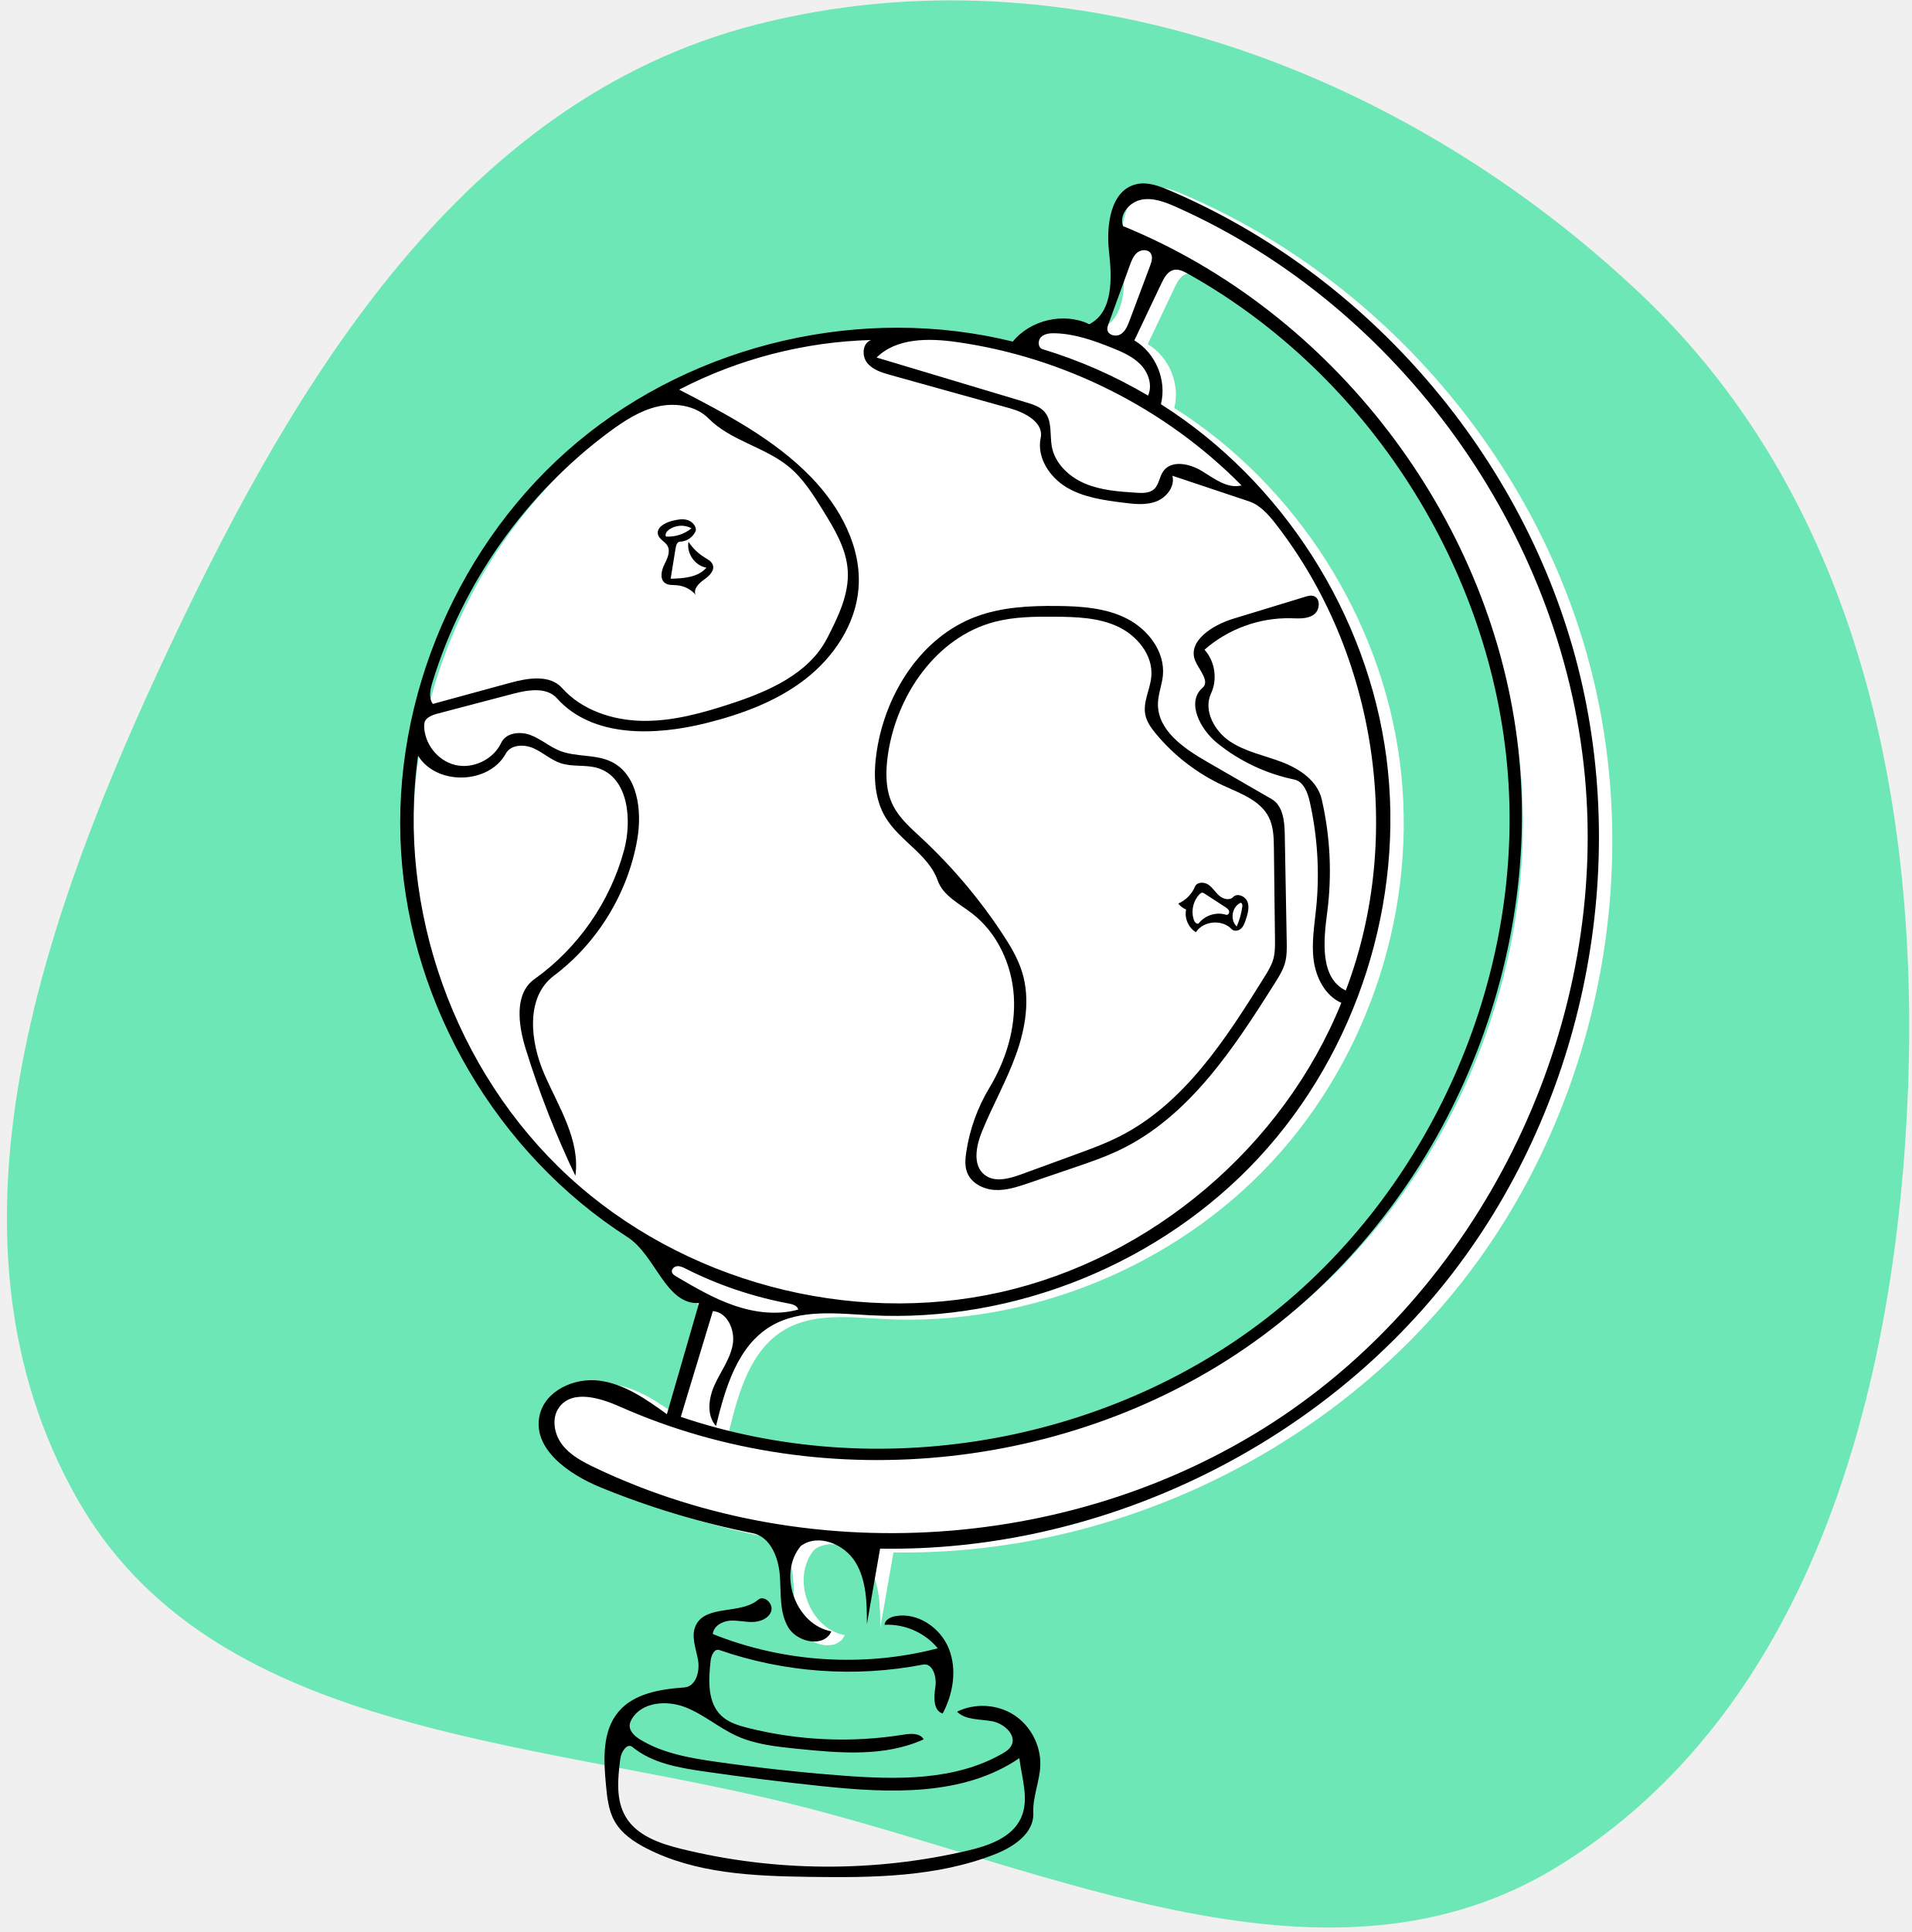
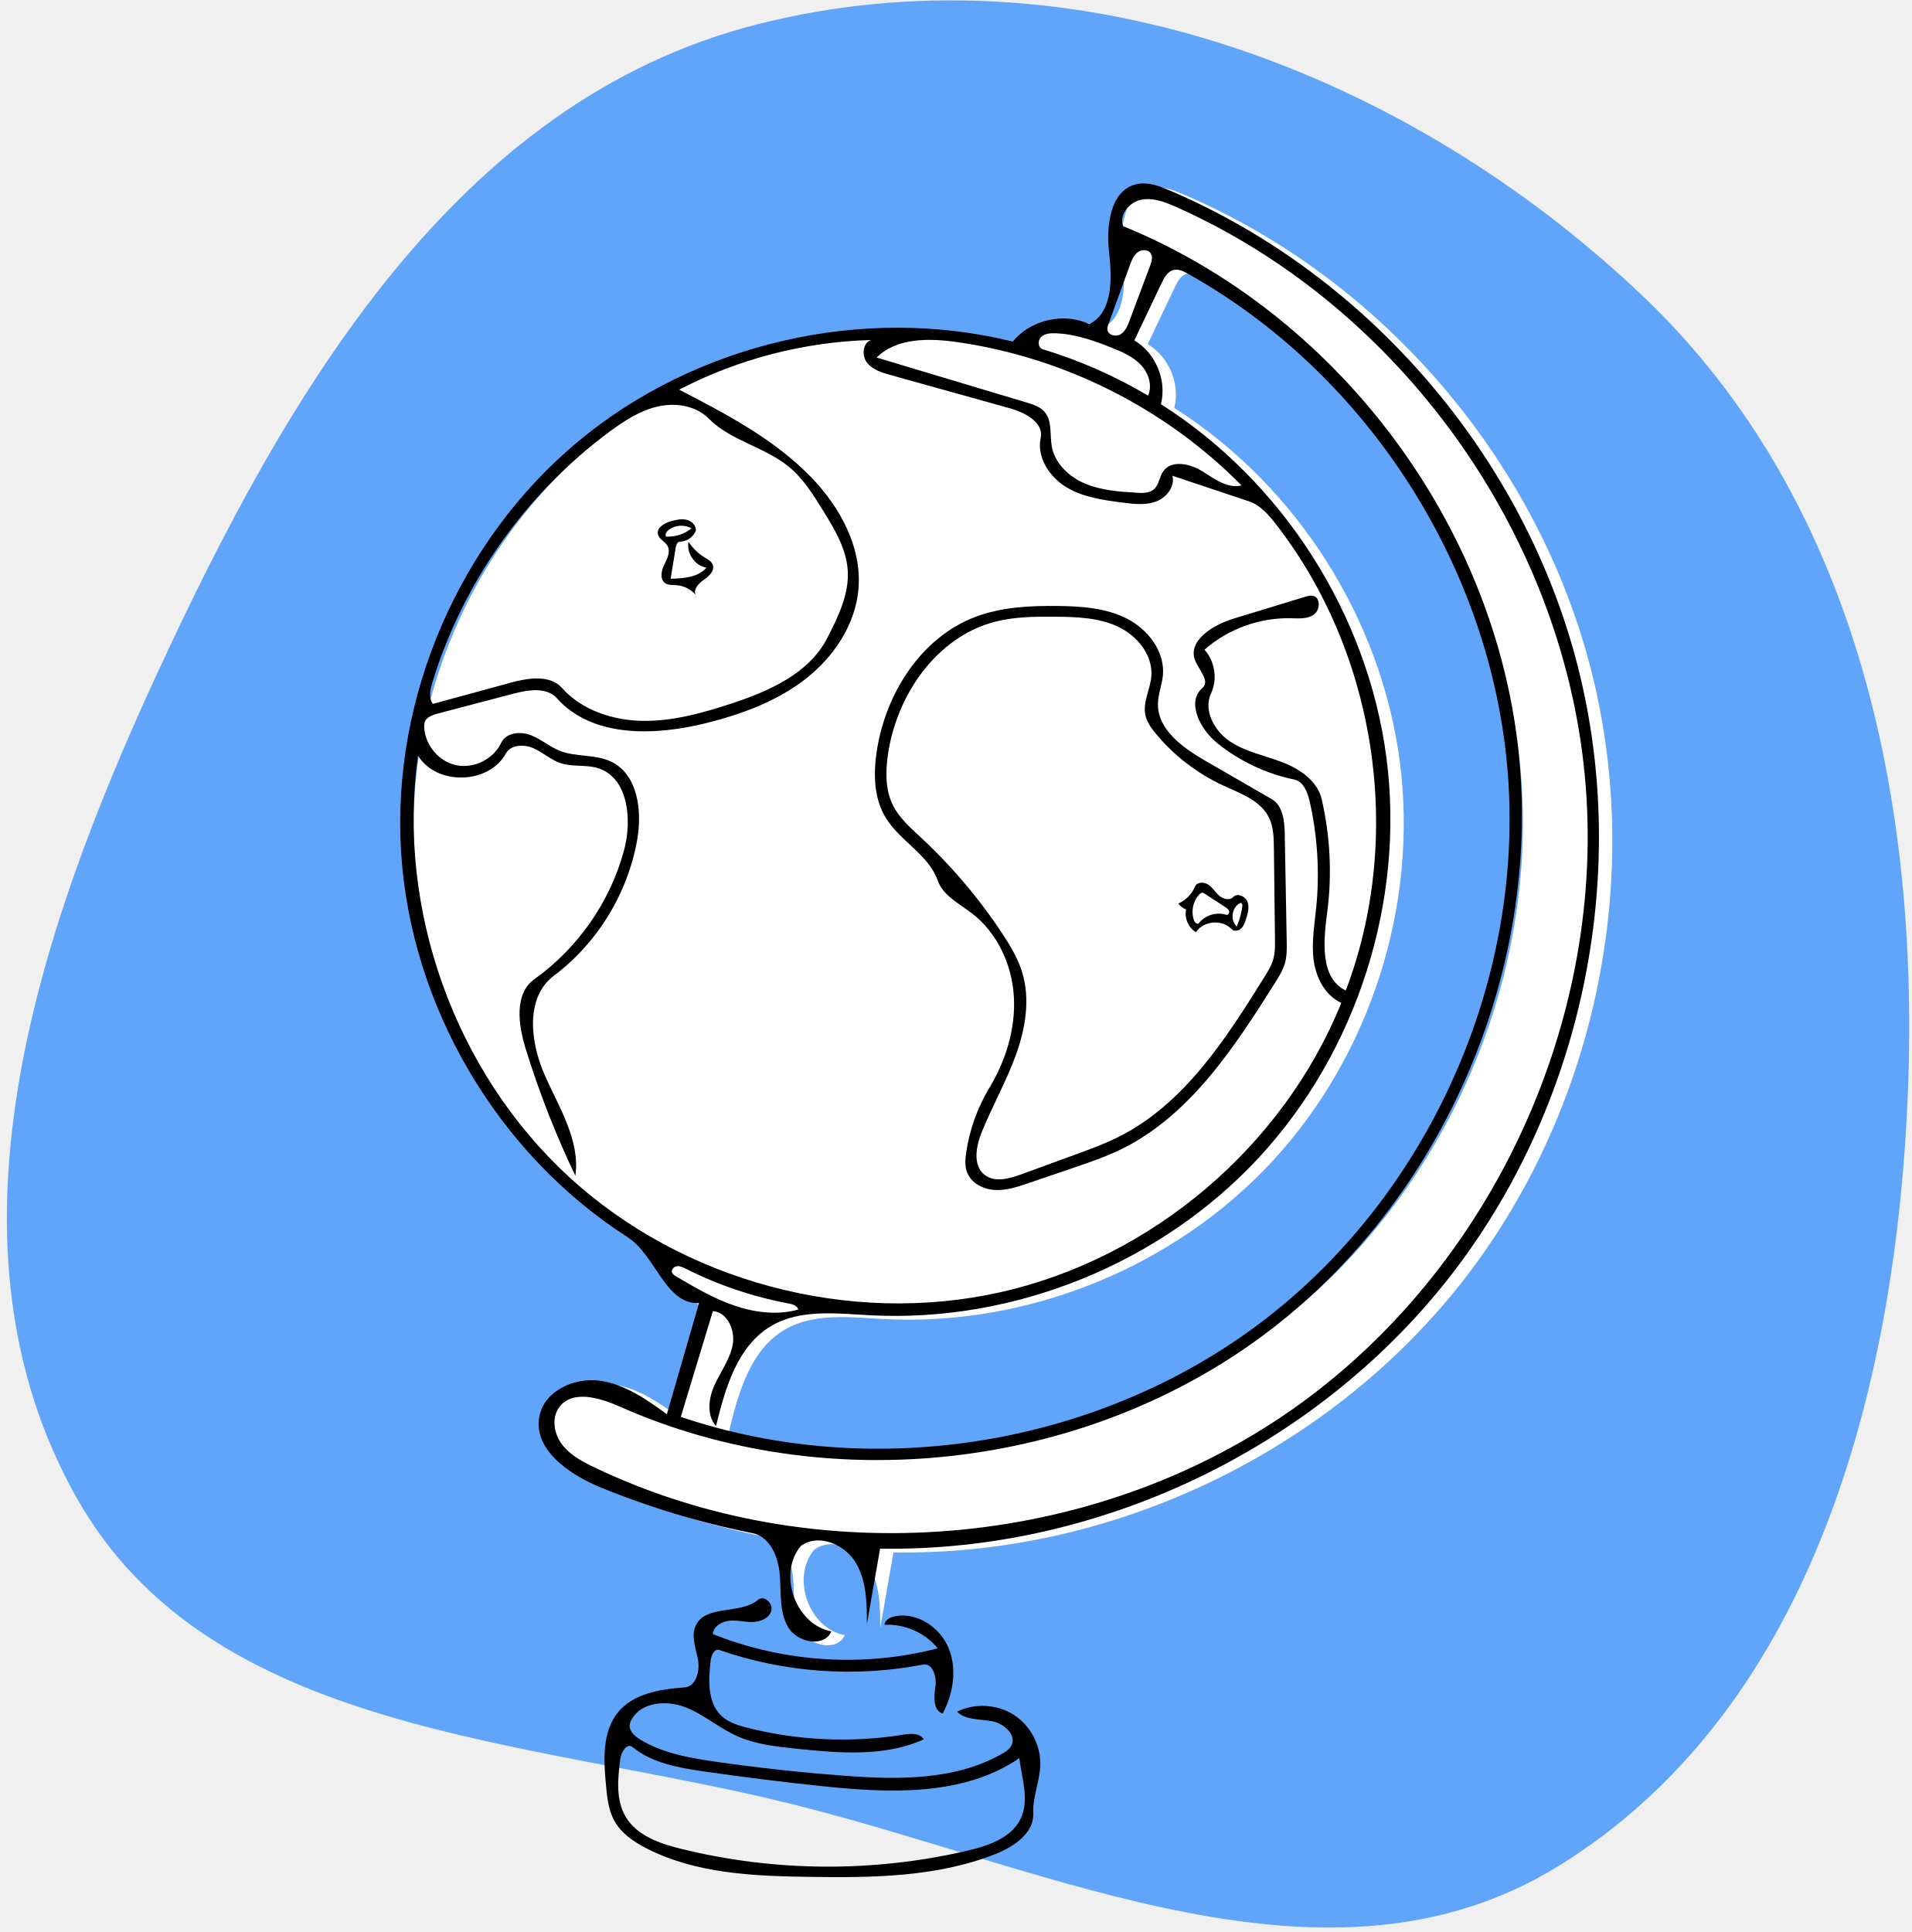
<svg xmlns="http://www.w3.org/2000/svg" width="275" height="278" viewBox="0 0 275 278" fill="none">
-   <path fill-rule="evenodd" clip-rule="evenodd" d="M236.279 42.51C267.855 72.49 276.676 117.201 274.357 160.671C272.136 202.325 259.727 246.627 224.225 268.518C191.2 288.882 151.591 268.961 113.93 259.591C75.817 250.109 30.246 249.7 10.992 215.466C-9.46 179.1 5.049 134.95 22.534 97.081C41.247 56.552 65.591 14.574 108.849 3.53C154.121 -8.028 202.386 10.33 236.279 42.51Z" fill="#6EE7B7" />
+   <path fill-rule="evenodd" clip-rule="evenodd" d="M236.279 42.51C267.855 72.49 276.676 117.201 274.357 160.671C272.136 202.325 259.727 246.627 224.225 268.518C191.2 288.882 151.591 268.961 113.93 259.591C75.817 250.109 30.246 249.7 10.992 215.466C-9.46 179.1 5.049 134.95 22.534 97.081C41.247 56.552 65.591 14.574 108.849 3.53C154.121 -8.028 202.386 10.33 236.279 42.51Z" fill="#60a5fa" />
  <g clip-path="url(#clip0_151_800)">
    <path d="M165.488 27.036C167.079 26.689 168.708 27.303 170.207 27.941C198.885 40.161 221.261 66.263 228.954 96.472C236.647 126.681 229.481 160.306 210.14 184.754C190.8 209.201 159.725 223.913 128.557 223.378C127.923 226.998 127.29 230.619 126.656 234.239C126.655 231.171 126.606 227.923 124.997 225.312C123.387 222.7 119.615 221.17 117.15 222.996C113.781 227.018 116.385 234.308 121.539 235.287C120.531 237.652 116.643 236.915 115.336 234.702C114.03 232.488 114.326 229.732 114.125 227.169C113.923 224.606 112.741 221.66 110.22 221.157C102.736 219.664 95.396 217.453 88.333 214.564C83.762 212.695 78.493 209.022 79.565 204.201C80.356 200.64 84.569 198.733 88.186 199.212C91.802 199.691 94.921 201.897 97.877 204.035C99.419 198.707 100.96 193.38 102.502 188.052C97.65 188.277 96.288 181.168 92.199 178.545C73.493 166.544 61.023 145.332 59.635 123.151C58.246 100.971 67.973 78.369 85.036 64.129C102.099 49.889 126.077 44.363 147.651 49.698C150.211 46.549 154.996 45.459 158.668 47.188C162.1 45.436 161.925 40.577 161.494 36.748C161.063 32.918 161.723 27.857 165.488 27.036ZM104.948 205.735C103.535 204.17 104.922 205.095 104.922 205.095L104.948 205.911V206.284C104.948 206.284 101.523 204.958 99.878 204.421C128.015 213.926 160.758 208.397 184.214 190.18C207.67 171.964 221.132 141.608 218.888 111.994C216.644 82.38 198.762 54.399 172.829 39.925C172.211 39.58 171.518 39.23 170.826 39.38C169.937 39.573 169.432 40.49 169.041 41.312C167.739 44.05 166.438 46.788 165.136 49.526C168.202 51.326 169.841 55.26 168.96 58.705C186.509 69.827 198.729 88.989 201.412 109.592C204.095 130.195 197.19 151.848 183.076 167.094C168.961 182.34 147.903 190.891 127.155 189.801C122.293 189.545 117.055 188.872 112.865 191.353C108.021 194.221 106.28 200.265 104.948 205.735Z" fill="white" />
    <path d="M97.848 77.94C97.453 77.945 97.282 78.434 97.219 78.824C96.978 80.307 96.738 81.789 96.497 83.272C98.35 83.234 100.439 83.09 101.645 81.682C99.985 81.403 98.743 79.608 99.067 77.956C99.658 78.868 100.456 79.645 101.384 80.211C101.846 80.493 102.38 80.768 102.56 81.278C102.859 82.122 102.019 82.901 101.287 83.415C100.554 83.929 99.734 84.747 100.08 85.573C99.403 84.791 98.41 84.291 97.379 84.21C96.789 84.164 96.136 84.233 95.664 83.876C94.903 83.3 95.163 82.102 95.584 81.245C96.004 80.388 96.516 79.373 96.044 78.543C95.691 77.922 94.864 77.616 94.678 76.926C94.407 75.921 95.652 75.219 96.661 74.962C97.363 74.783 98.102 74.624 98.806 74.798C99.509 74.973 100.157 75.583 100.131 76.307C99.796 77.245 98.844 77.927 97.848 77.94V77.94ZM99.494 76.02C98.486 75.45 97.143 75.541 96.221 76.242C95.918 76.472 95.642 76.874 95.826 77.207C97.139 77.291 98.478 76.858 99.494 76.02Z" fill="black" />
    <path d="M170.665 130.871C170.222 130.695 169.829 130.396 169.541 130.016C170.612 129.548 171.489 128.655 171.939 127.577C172.225 126.891 173.249 126.879 173.865 127.296C174.48 127.712 174.864 128.392 175.424 128.881C175.984 129.369 176.917 129.614 177.43 129.077C178.029 128.45 179.191 128.955 179.495 129.767C179.799 130.578 179.532 131.479 179.263 132.303C179.108 132.782 178.938 133.283 178.565 133.622C178.193 133.96 177.55 134.057 177.206 133.69C175.854 132.249 173.156 132.483 172.072 134.135C170.989 133.482 170.396 132.106 170.665 130.871ZM172.621 128.647C171.653 129.625 171.325 131.184 171.816 132.469C171.929 132.764 172.308 133.08 172.504 132.83C173.403 131.686 175.042 131.186 176.427 131.632C176.689 131.716 176.922 131.37 176.847 131.105C176.772 130.84 176.524 130.668 176.294 130.518C175.304 129.875 174.315 129.232 173.326 128.589C173.211 128.515 173.084 128.437 172.947 128.45C172.818 128.463 172.712 128.555 172.621 128.647V128.647ZM177.948 133.31C178.352 132.382 178.626 131.398 178.759 130.395C178.788 130.173 178.679 129.84 178.472 129.925C177.248 130.492 176.953 132.4 177.948 133.31V133.31Z" fill="black" />
    <path d="M139.854 131.428C138.016 130.015 135.687 128.882 134.921 126.694C133.617 122.972 129.482 121.028 127.436 117.658C125.708 114.812 125.655 111.249 126.172 107.96C127.465 99.72 132.559 91.707 140.36 88.757C144.083 87.35 148.147 87.153 152.127 87.194C155.552 87.229 159.092 87.458 162.144 89.015C165.195 90.571 167.645 93.775 167.324 97.185C167.194 98.557 166.637 99.873 166.611 101.252C166.541 105.028 170.24 107.631 173.511 109.519C176.665 111.341 179.819 113.162 182.973 114.983C184.601 115.923 184.823 118.141 184.858 120.02C184.951 125.159 185.045 130.298 185.139 135.437C185.157 136.464 185.174 137.507 184.909 138.5C184.623 139.571 184.023 140.527 183.432 141.465C177.536 150.811 171.139 160.619 161.191 165.431C159.013 166.484 156.717 167.268 154.427 168.048C152.288 168.777 150.148 169.507 148.009 170.236C146.428 170.775 144.799 171.321 143.131 171.226C141.464 171.131 139.729 170.24 139.143 168.676C138.803 167.768 138.885 166.761 139.027 165.802C139.511 162.537 140.648 159.369 142.351 156.542C144.727 152.596 146.155 147.995 145.879 143.398C145.603 138.8 143.506 134.236 139.854 131.428ZM132.53 120.533C136.96 124.653 140.896 129.303 144.227 134.352C145.374 136.091 146.461 137.901 147.073 139.893C148.259 143.755 147.554 147.968 146.183 151.769C144.812 155.569 142.801 159.106 141.279 162.848C140.436 164.921 139.914 167.694 141.684 169.063C143.14 170.189 145.23 169.604 146.959 168.973C149.552 168.025 152.145 167.077 154.738 166.129C156.89 165.343 159.048 164.554 161.091 163.517C170.427 158.779 176.405 149.466 181.934 140.575C182.434 139.77 182.941 138.952 183.201 138.04C183.471 137.092 183.462 136.09 183.45 135.104C183.399 130.757 183.347 126.409 183.296 122.062C183.278 120.532 183.245 118.941 182.554 117.576C181.32 115.143 178.442 114.161 175.967 113.014C172.253 111.293 168.931 108.733 166.319 105.582C165.645 104.769 165.001 103.88 164.794 102.845C164.426 101.006 165.501 99.199 165.661 97.33C165.923 94.269 163.613 91.452 160.828 90.156C158.043 88.861 154.869 88.766 151.798 88.742C148.886 88.718 145.937 88.742 143.119 89.478C134.729 91.668 128.987 100.033 127.755 108.617C127.406 111.052 127.38 113.643 128.469 115.849C129.389 117.713 131.008 119.117 132.53 120.533Z" fill="black" />
    <path d="M92.135 250.321C95.408 252.311 99.296 252.971 103.088 253.514C109.119 254.377 115.179 255.039 121.255 255.5C129.081 256.093 137.413 256.24 144.22 252.333C144.723 252.045 145.236 251.713 145.512 251.202C146.347 249.651 144.44 247.971 142.706 247.661C140.972 247.351 138.968 247.529 137.7 246.305C140.253 245.037 143.465 245.212 145.865 246.749C148.265 248.285 149.768 251.13 149.684 253.979C149.616 256.314 148.566 258.563 148.675 260.897C148.807 263.744 145.905 265.72 143.256 266.772C134.835 270.115 125.521 270.201 116.462 270.068C108.436 269.951 100.1 269.62 92.967 265.937C91.174 265.011 89.421 263.818 88.429 262.059C87.539 260.481 87.353 258.616 87.185 256.811C86.847 253.183 86.634 249.125 88.972 246.329C91.2 243.664 95.007 243.058 98.473 242.808C100.146 242.686 100.735 240.465 100.429 238.815C100.123 237.165 99.395 235.408 100.113 233.891C101.547 230.864 106.527 232.352 109.087 230.191C109.937 229.474 111.302 230.751 110.972 231.812C110.642 232.874 109.394 233.371 108.282 233.392C107.171 233.413 106.064 233.106 104.957 233.208C103.849 233.309 102.655 234.017 102.561 235.125C112.767 239.22 124.29 239.952 134.932 237.181C133.1 234.938 130.167 233.643 127.276 233.799C127.322 233.086 128.12 232.682 128.823 232.552C132.009 231.963 135.289 234.192 136.509 237.193C137.729 240.195 137.157 243.703 135.636 246.564C134.253 246.133 134.362 244.177 134.585 242.746C134.809 241.314 134.22 239.247 132.798 239.523C123.077 241.406 112.863 240.675 103.51 237.426C102.796 237.178 102.342 238.182 102.255 238.932C101.929 241.739 101.762 245.007 103.837 246.926C104.855 247.867 106.24 248.286 107.585 248.626C114.894 250.471 122.582 250.804 130.023 249.598C131.064 249.429 132.391 249.358 132.9 250.283C127.262 252.839 120.765 252.257 114.607 251.625C111.696 251.326 108.727 251.012 106.058 249.813C103.456 248.644 101.253 246.68 98.592 245.65C95.932 244.621 92.367 244.888 90.916 247.345C90.755 247.616 90.625 247.913 90.602 248.226C90.537 249.136 91.356 249.847 92.135 250.321ZM146.924 261.555C148.109 258.905 147.018 255.865 146.667 252.984C138.582 258.506 127.949 258.029 118.212 257.008C112.566 256.415 106.933 255.712 101.315 254.898C97.672 254.371 93.845 253.714 90.997 251.382C90.233 250.756 89.382 252.068 89.256 253.048C88.888 255.898 88.568 258.999 90.048 261.462C91.672 264.163 94.968 265.287 98.028 266.041C111.493 269.362 125.745 269.446 139.249 266.286C142.286 265.575 145.65 264.403 146.924 261.555V261.555Z" fill="black" />
    <path d="M163.565 26.492C165.157 26.145 166.785 26.759 168.284 27.398C196.962 39.617 219.338 65.719 227.031 95.928C234.724 126.137 227.558 159.762 208.217 184.21C188.877 208.657 157.802 223.369 126.634 222.834C126.001 226.454 125.367 230.075 124.733 233.695C124.733 230.627 124.683 227.38 123.074 224.768C121.464 222.156 117.692 220.626 115.227 222.452C111.859 226.474 114.462 233.764 119.616 234.743C118.608 237.108 114.72 236.371 113.414 234.158C112.107 231.944 112.403 229.188 112.202 226.625C112.001 224.062 110.818 221.116 108.297 220.613C100.813 219.12 93.473 216.909 86.41 214.02C81.839 212.151 76.571 208.478 77.642 203.657C78.433 200.096 82.647 198.189 86.263 198.668C89.879 199.147 92.999 201.353 95.954 203.491C97.496 198.164 99.038 192.836 100.579 187.508C95.727 187.733 94.365 180.624 90.276 178.001C71.57 166 59.101 144.788 57.712 122.607C56.324 100.427 66.05 77.825 83.114 63.585C100.177 49.346 124.154 43.819 145.728 49.154C148.288 46.005 153.073 44.915 156.745 46.644C160.178 44.892 160.002 40.033 159.571 36.204C159.14 32.374 159.8 27.313 163.565 26.492V26.492ZM193.636 142.527C202.046 120.427 198.092 94.064 183.568 75.404C182.516 74.052 181.327 72.678 179.702 72.135C176.032 70.909 172.361 69.682 168.691 68.455C169.089 70.003 167.851 71.592 166.356 72.158C164.862 72.724 163.201 72.532 161.615 72.33C158.791 71.971 155.875 71.574 153.436 70.105C150.997 68.636 149.148 65.793 149.739 63.008C150.21 60.782 147.483 59.356 145.292 58.745C139.572 57.151 133.852 55.556 128.131 53.962C126.884 53.614 125.55 53.21 124.754 52.19C123.957 51.17 124.114 49.34 125.34 48.925C115.754 49.181 106.233 51.643 97.725 56.067C104.508 59.583 111.42 63.193 116.731 68.686C120.895 72.994 124.026 78.769 123.521 84.74C123.084 89.913 119.929 94.592 115.82 97.765C111.711 100.939 106.716 102.764 101.681 104.03C94.252 105.897 85.252 106.191 80.14 100.485C78.653 98.826 75.996 99.256 73.841 99.823C70.204 100.779 66.567 101.735 62.931 102.691C62.084 102.914 61.059 103.346 61.03 104.221C60.943 106.875 62.91 109.454 65.492 110.072C68.074 110.691 70.996 109.282 72.12 106.877C72.797 105.427 74.838 105.201 76.334 105.769C77.83 106.336 79.068 107.448 80.555 108.036C82.913 108.967 85.682 108.5 87.963 109.607C91.767 111.454 92.415 116.635 91.689 120.801C90.343 128.534 85.958 135.695 79.684 140.411C75.568 143.506 76.282 149.92 78.354 154.636C80.426 159.351 83.507 164.092 82.787 169.192C79.962 163.285 77.57 157.17 75.636 150.914C74.569 147.463 73.959 142.984 76.9 140.888C83.151 136.434 87.789 129.766 89.789 122.356C90.988 117.915 90.392 111.85 85.99 110.515C84.283 109.997 82.396 110.381 80.701 109.827C79.282 109.362 78.145 108.288 76.783 107.677C75.42 107.067 73.502 107.119 72.783 108.427C70.333 112.886 62.814 113.068 60.15 108.734C57.058 130.817 65.422 154.192 81.823 169.3C98.223 184.408 122.206 190.829 143.961 185.937C165.716 181.046 184.641 164.977 192.997 144.303C190.675 143.268 189.36 140.702 189.021 138.183C188.681 135.664 189.134 133.116 189.385 130.587C189.89 125.5 189.573 120.333 188.45 115.346C188.148 114.005 187.556 112.444 186.21 112.166C182.169 111.331 178.335 109.515 175.129 106.917C172.694 104.944 170.651 101.033 173.02 98.981C174.124 98.025 172.557 96.451 171.987 95.107C170.782 92.269 174.471 89.939 177.419 89.039C180.877 87.984 184.334 86.93 187.791 85.875C188.164 85.761 188.56 85.646 188.939 85.739C190.041 86.008 189.963 87.787 189.036 88.441C188.109 89.094 186.871 88.989 185.737 88.962C181.226 88.855 176.696 90.505 173.312 93.49C174.817 95.154 175.205 97.741 174.253 99.774C173.108 102.221 174.734 105.191 176.981 106.691C179.229 108.191 181.971 108.703 184.494 109.672C187.016 110.641 189.559 112.362 190.17 114.994C191.407 120.327 191.676 125.883 190.96 131.311C190.42 135.408 189.914 140.731 193.636 142.527V142.527ZM103.025 205.191C101.613 203.626 101.962 201.144 102.843 199.228C103.723 197.312 105.054 195.558 105.427 193.483C105.8 191.408 104.675 188.818 102.573 188.657C101.034 193.73 99.494 198.804 97.955 203.877C126.092 213.382 158.835 207.853 182.291 189.636C205.747 171.42 219.209 141.064 216.965 111.45C214.721 81.836 196.839 53.855 170.906 39.381C170.288 39.036 169.595 38.686 168.903 38.837C168.014 39.029 167.509 39.946 167.118 40.767C165.816 43.506 164.515 46.244 163.213 48.982C166.28 50.782 167.918 54.716 167.037 58.161C184.586 69.283 196.806 88.445 199.489 109.048C202.172 129.651 195.268 151.304 181.153 166.55C167.038 181.796 145.981 190.347 125.232 189.257C120.37 189.001 115.132 188.328 110.942 190.809C106.098 193.677 104.357 199.721 103.025 205.191H103.025ZM169.271 29.797C167.671 29.084 165.93 28.398 164.212 28.739C162.493 29.08 160.967 30.901 161.593 32.537C191.72 44.837 214.211 74.143 218.297 106.427C222.384 138.711 207.906 172.697 181.794 192.117C155.682 211.536 118.967 215.621 89.225 202.417C86.336 201.134 82.392 199.935 80.487 202.456C79.313 204.009 79.706 206.328 80.889 207.873C82.072 209.418 83.865 210.355 85.621 211.192C117.349 226.312 157.097 223.002 185.886 202.842C214.676 182.681 231.378 146.462 228.019 111.476C224.66 76.49 201.371 44.111 169.271 29.797V29.797ZM62.284 101.288C65.986 100.278 69.688 99.267 73.39 98.256C75.943 97.559 79.105 97.024 80.869 98.998C83.716 102.186 88.126 103.644 92.4 103.725C96.673 103.806 100.87 102.655 104.935 101.334C110.476 99.534 116.378 96.995 119.031 91.808C120.589 88.759 122.19 85.52 121.978 82.103C121.783 78.953 120.074 76.125 118.412 73.442C117.016 71.188 115.584 68.891 113.544 67.196C110.064 64.305 105.147 63.443 101.966 60.225C100.128 58.364 97.207 57.911 94.657 58.49C92.106 59.069 89.852 60.532 87.747 62.085C75.68 70.988 66.586 83.849 62.214 98.193C61.901 99.22 61.64 100.43 62.284 101.288ZM167.368 67.822C168.549 66.123 171.217 66.715 172.978 67.802C174.738 68.89 176.635 70.362 178.639 69.848C167.692 58.744 153.027 51.371 137.585 49.206C133.587 48.646 129.004 48.61 126.13 51.445C133.321 53.602 140.511 55.759 147.702 57.916C148.648 58.199 149.647 58.516 150.294 59.261C151.433 60.572 151.026 62.563 151.343 64.271C151.799 66.731 153.866 68.647 156.176 69.609C158.487 70.571 161.038 70.743 163.535 70.902C164.404 70.957 165.371 70.981 166.027 70.409C166.766 69.765 166.808 68.626 167.368 67.822ZM165.184 56.923C165.856 55.454 165.251 53.65 164.135 52.482C163.019 51.313 161.488 50.648 159.989 50.047C157.359 48.992 154.631 48.03 151.799 47.954C151.089 47.935 150.308 48 149.799 48.495C149.289 48.99 149.336 50.042 150.016 50.248C155.316 51.851 160.422 54.098 165.184 56.923ZM113.516 187.572C108.362 186.611 103.345 184.916 98.663 182.554C98.276 182.359 97.864 182.153 97.432 182.194C97.001 182.235 96.575 182.639 96.684 183.058C96.758 183.343 97.033 183.52 97.287 183.669C99.978 185.251 102.691 186.843 105.644 187.857C108.597 188.87 111.841 189.276 114.849 188.439C114.748 187.882 114.072 187.676 113.516 187.572V187.572ZM165.561 36.438C165.156 35.845 164.208 35.888 163.647 36.336C163.086 36.783 162.816 37.493 162.57 38.167C161.544 40.987 160.518 43.806 159.492 46.626C159.398 46.885 159.302 47.156 159.333 47.429C159.421 48.225 160.551 48.514 161.236 48.099C161.921 47.685 162.246 46.88 162.527 46.13C163.513 43.5 164.499 40.871 165.485 38.241C165.705 37.654 165.914 36.956 165.561 36.438V36.438Z" fill="black" />
  </g>
  <defs>
    <clipPath id="clip0_151_800">
      <rect width="243.712" height="243.712" fill="white" transform="translate(21.9678 26.3916)" />
    </clipPath>
  </defs>
</svg>
